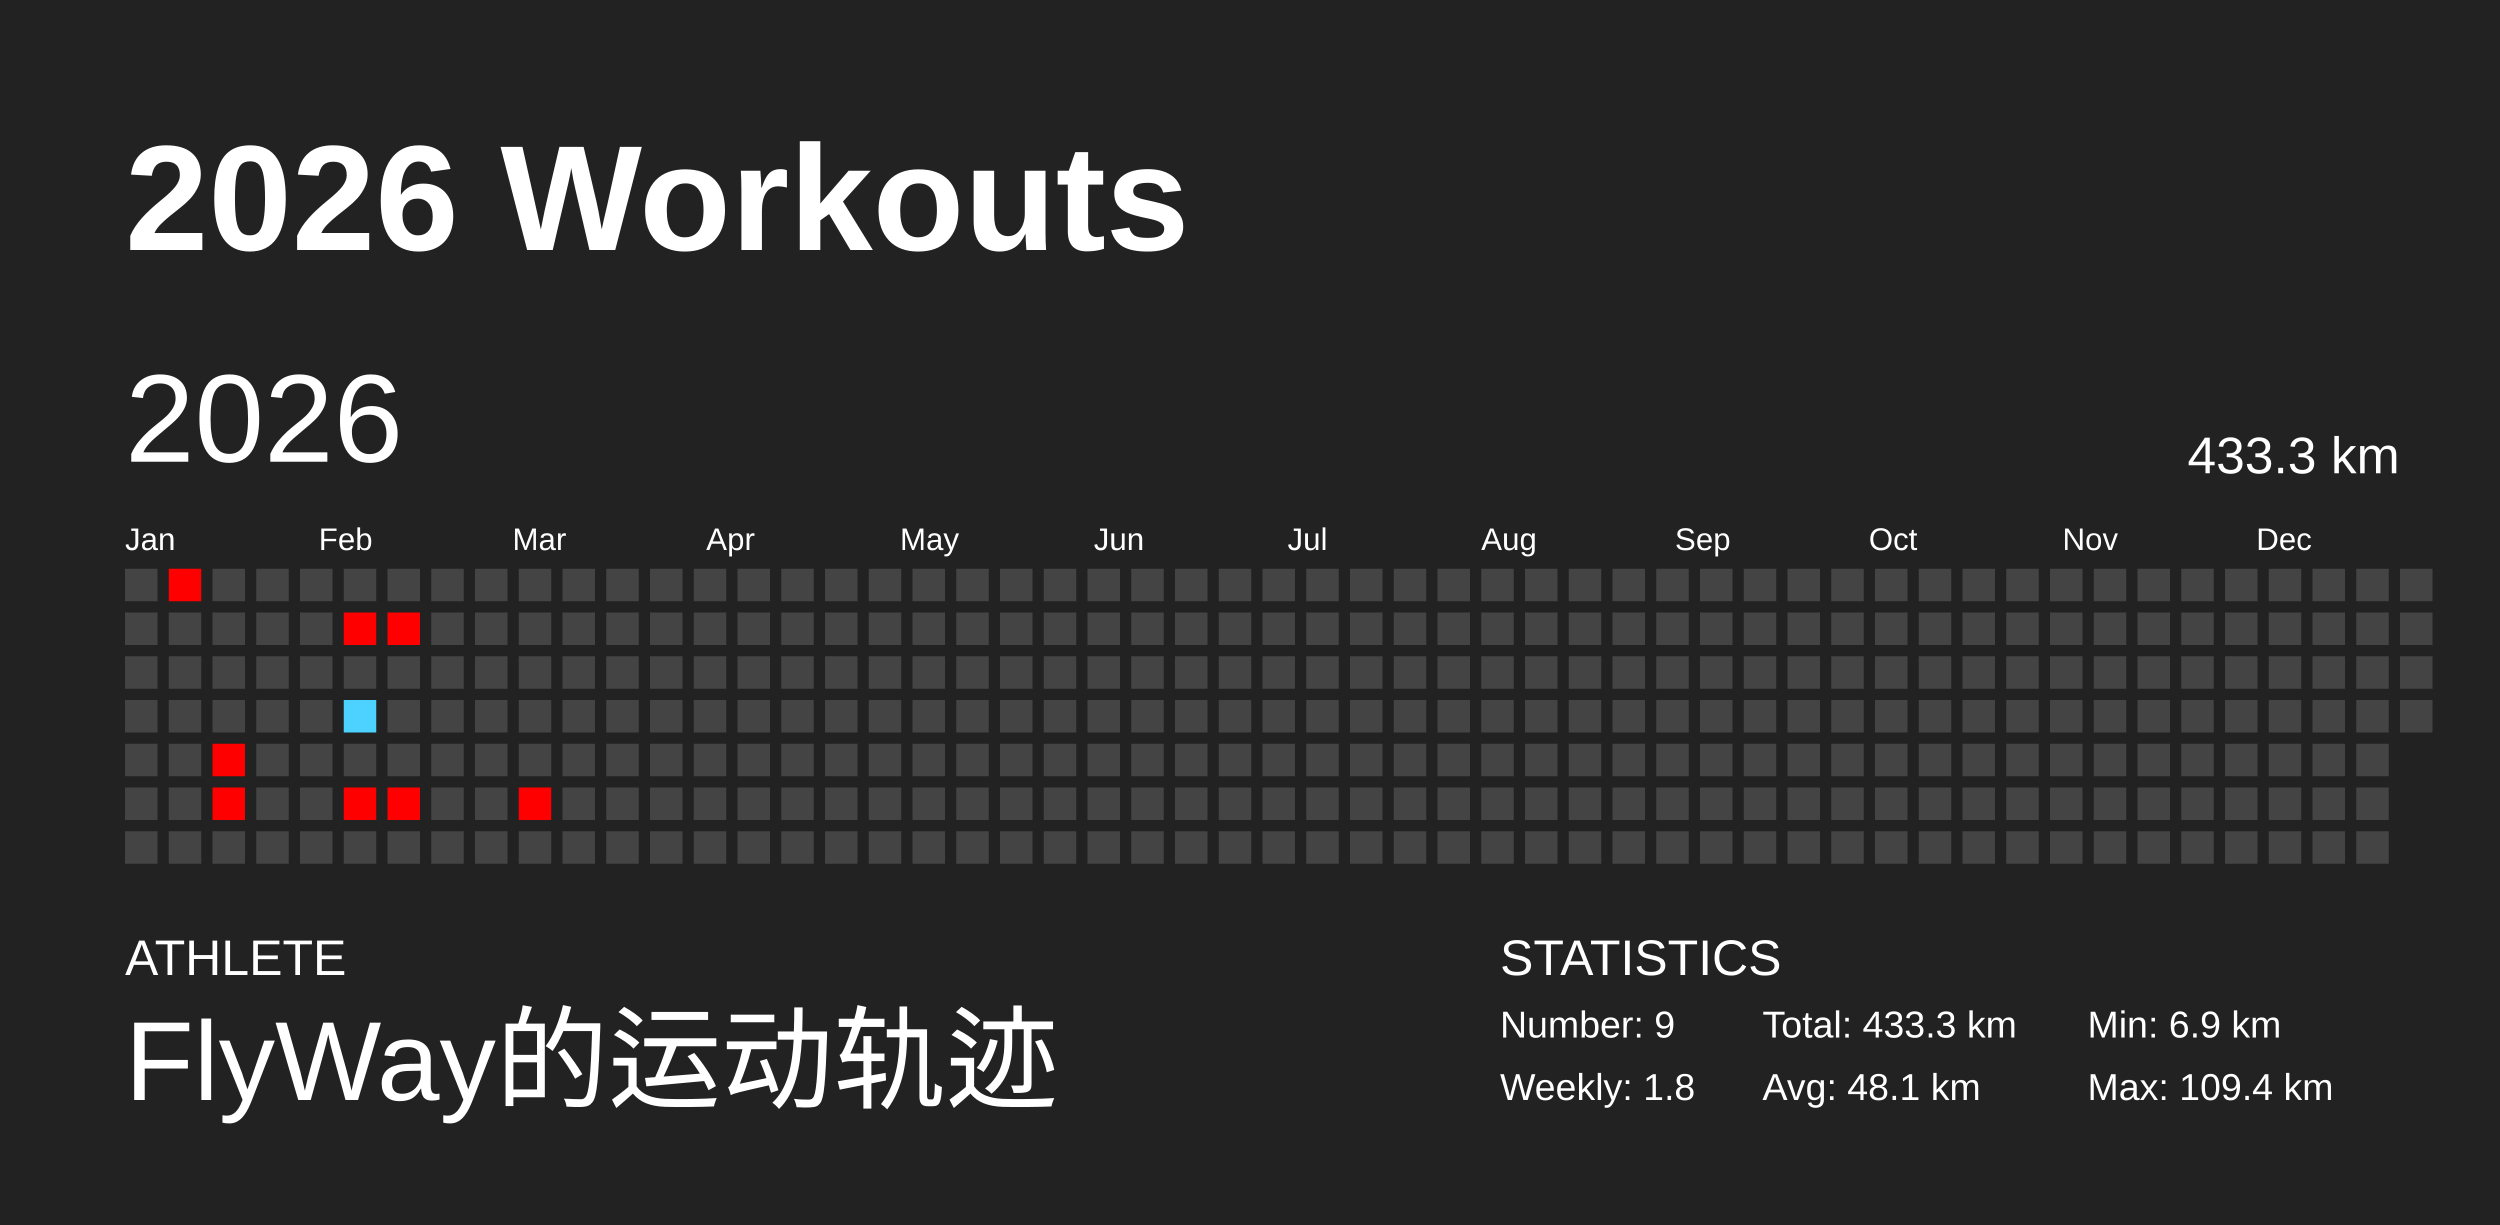
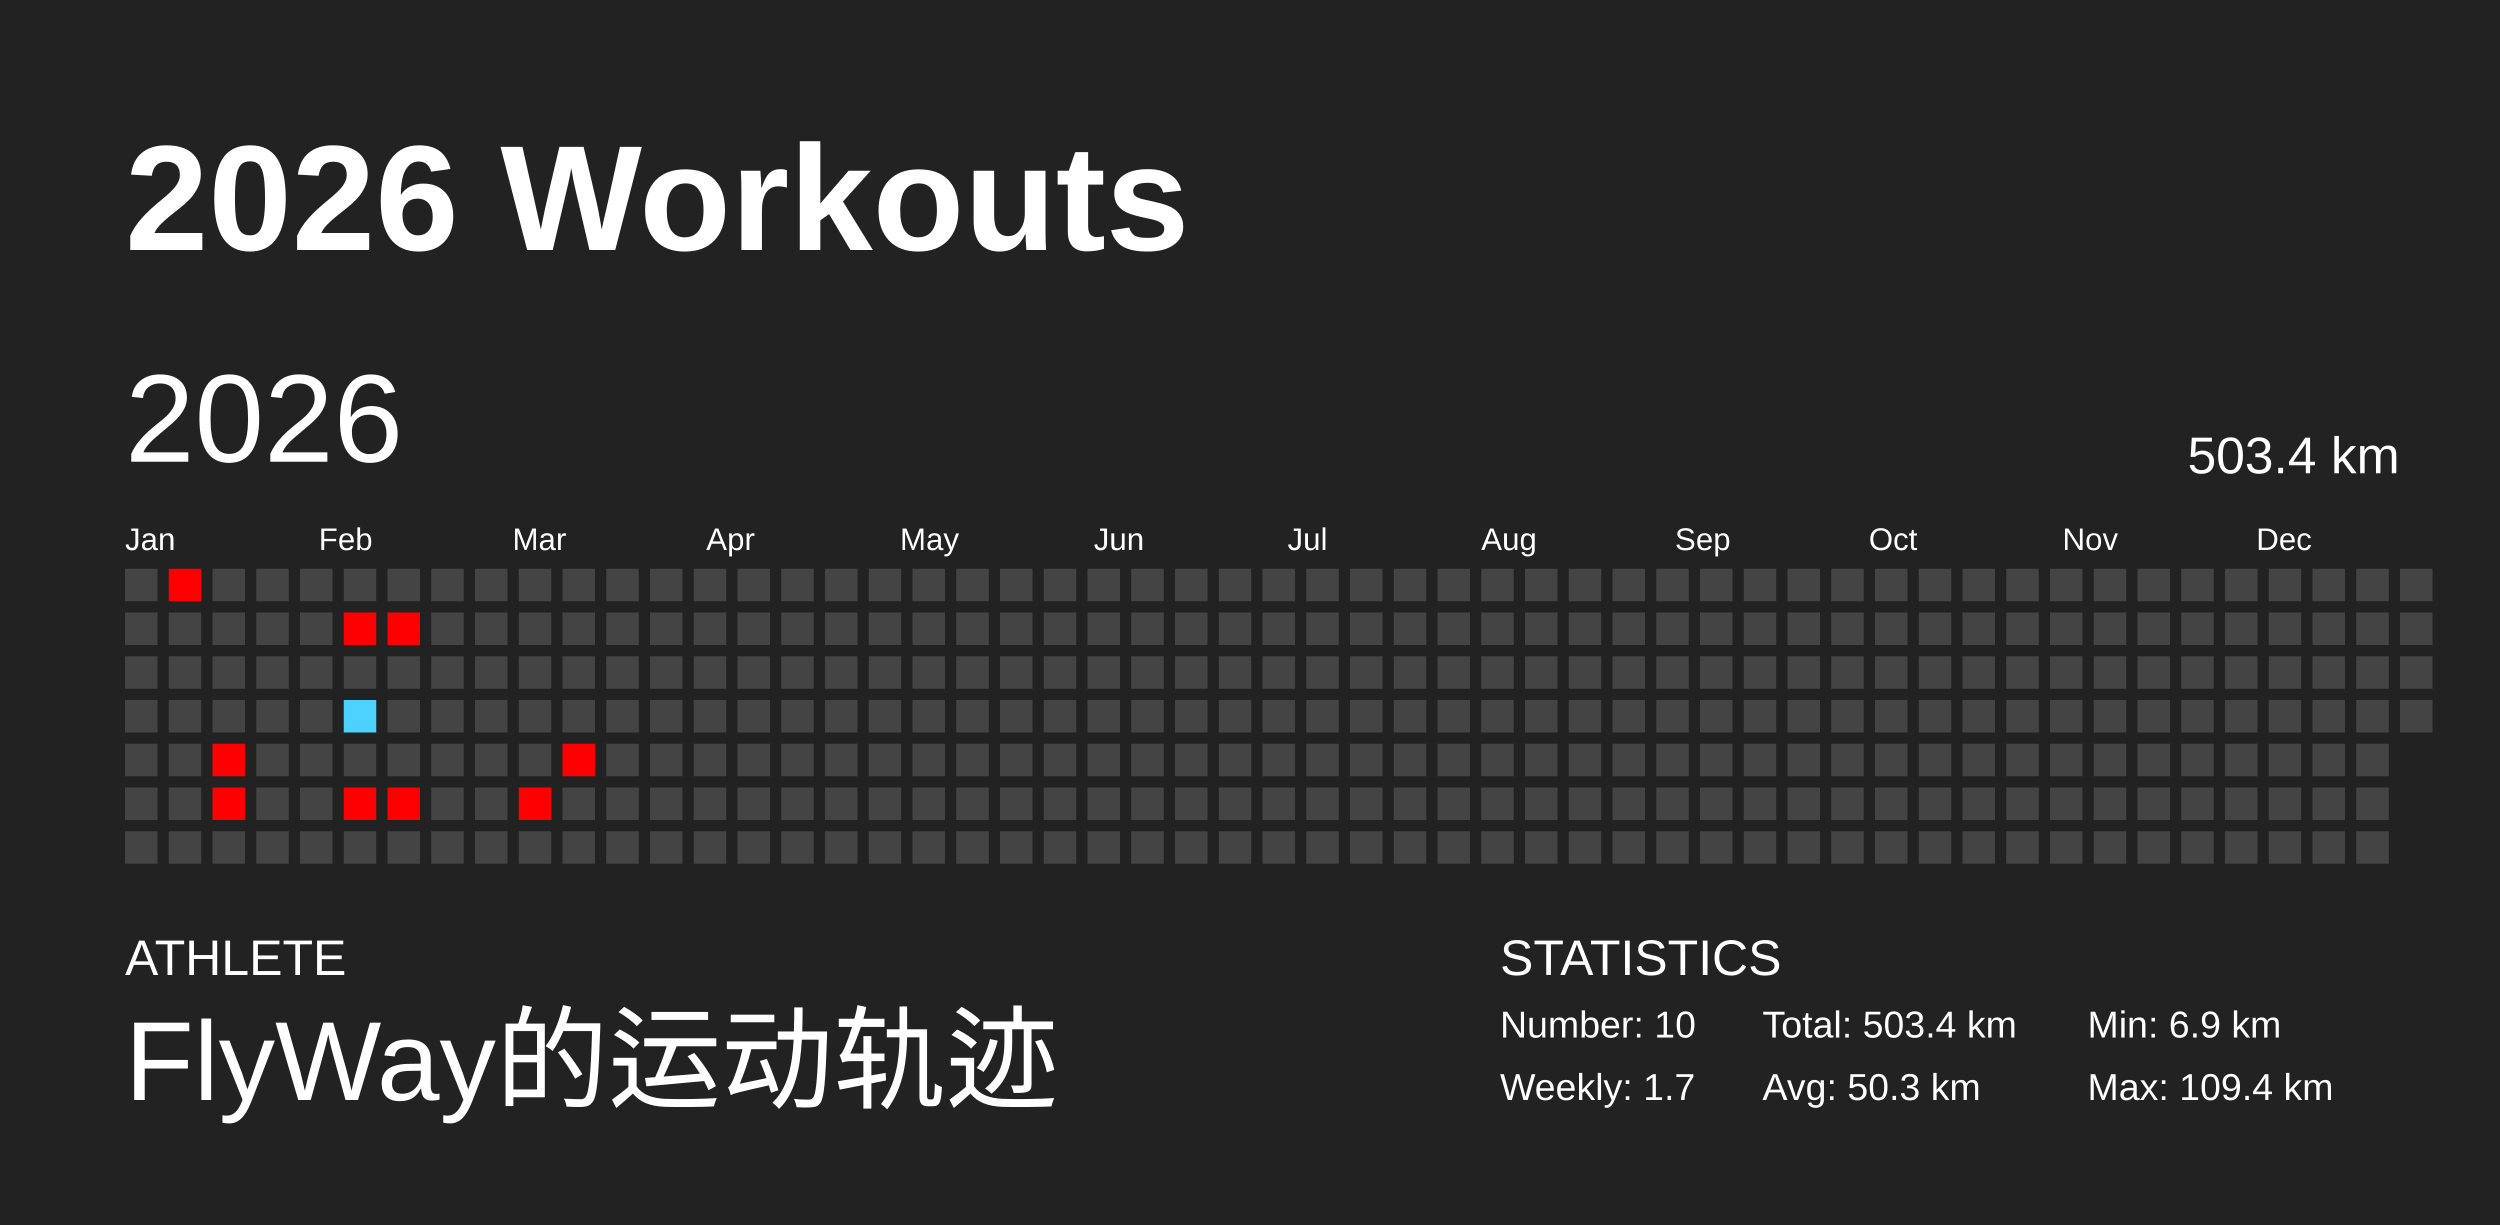
<svg xmlns="http://www.w3.org/2000/svg" baseProfile="full" height="98mm" version="1.1" viewBox="0,0,200,98" width="200mm">
  <defs />
  <rect fill="#222222" height="98" width="200" x="0" y="0" />
  <text fill="#FFFFFF" style="font-size:12px; font-family:Arial; font-weight:bold;" x="10" y="20">2026 Workouts</text>
  <text fill="#FFFFFF" style="font-size:4px; font-family:Arial" x="10" y="78">ATHLETE</text>
  <text fill="#FFFFFF" style="font-size:9px; font-family:Arial" x="10" y="88">FlyWay的运动轨迹</text>
  <text fill="#FFFFFF" style="font-size:4px; font-family:Arial" x="120" y="78">STATISTICS</text>
-   <text fill="#FFFFFF" style="font-size:3px; font-family:Arial" x="120" y="83">Number: 9</text>
-   <text fill="#FFFFFF" style="font-size:3px; font-family:Arial" x="120" y="88">Weekly: 1.8</text>
-   <text fill="#FFFFFF" style="font-size:3px; font-family:Arial" x="141" y="83">Total: 433.3 km</text>
-   <text fill="#FFFFFF" style="font-size:3px; font-family:Arial" x="141" y="88">Avg: 48.1 km</text>
+   <text fill="#FFFFFF" style="font-size:3px; font-family:Arial" x="120" y="83">Number: 10</text>
+   <text fill="#FFFFFF" style="font-size:3px; font-family:Arial" x="120" y="88">Weekly: 1.7</text>
+   <text fill="#FFFFFF" style="font-size:3px; font-family:Arial" x="141" y="83">Total: 503.4 km</text>
+   <text fill="#FFFFFF" style="font-size:3px; font-family:Arial" x="141" y="88">Avg: 50.3 km</text>
  <text fill="#FFFFFF" style="font-size:3px; font-family:Arial" x="167" y="83">Min: 6.9 km</text>
  <text fill="#FFFFFF" style="font-size:3px; font-family:Arial" x="167" y="88">Max: 109.4 km</text>
  <text dominant-baseline="hanging" fill="#FFFFFF" style="font-size:10.0px; font-family:Arial;" x="10" y="30">2026</text>
-   <text dominant-baseline="hanging" fill="#FFFFFF" style="font-size:4.125px; font-family:Arial;" x="175" y="35">433.3 km</text>
+   <text dominant-baseline="hanging" fill="#FFFFFF" style="font-size:4.125px; font-family:Arial;" x="175" y="35">503.4 km</text>
  <text fill="#FFFFFF" style="font-size:2.5px; font-family:Arial" x="10.0" y="44">Jan</text>
  <text fill="#FFFFFF" style="font-size:2.5px; font-family:Arial" x="25.5" y="44">Feb</text>
  <text fill="#FFFFFF" style="font-size:2.5px; font-family:Arial" x="41.0" y="44">Mar</text>
  <text fill="#FFFFFF" style="font-size:2.5px; font-family:Arial" x="56.5" y="44">Apr</text>
  <text fill="#FFFFFF" style="font-size:2.5px; font-family:Arial" x="72.0" y="44">May</text>
  <text fill="#FFFFFF" style="font-size:2.5px; font-family:Arial" x="87.5" y="44">Jun</text>
  <text fill="#FFFFFF" style="font-size:2.5px; font-family:Arial" x="103.0" y="44">Jul</text>
  <text fill="#FFFFFF" style="font-size:2.5px; font-family:Arial" x="118.5" y="44">Aug</text>
  <text fill="#FFFFFF" style="font-size:2.5px; font-family:Arial" x="134.0" y="44">Sep</text>
  <text fill="#FFFFFF" style="font-size:2.5px; font-family:Arial" x="149.5" y="44">Oct</text>
  <text fill="#FFFFFF" style="font-size:2.5px; font-family:Arial" x="165.0" y="44">Nov</text>
  <text fill="#FFFFFF" style="font-size:2.5px; font-family:Arial" x="180.5" y="44">Dec</text>
  <rect fill="#444444" height="2.6" width="2.6" x="10.0" y="45.5" />
  <rect fill="#444444" height="2.6" width="2.6" x="10.0" y="49.0" />
  <rect fill="#444444" height="2.6" width="2.6" x="10.0" y="52.5" />
  <rect fill="#444444" height="2.6" width="2.6" x="10.0" y="56.0" />
  <rect fill="#444444" height="2.6" width="2.6" x="10.0" y="59.5" />
  <rect fill="#444444" height="2.6" width="2.6" x="10.0" y="63.0" />
  <rect fill="#444444" height="2.6" width="2.6" x="10.0" y="66.5" />
  <rect fill="red" height="2.6" width="2.6" x="13.5" y="45.5" />
  <rect fill="#444444" height="2.6" width="2.6" x="13.5" y="49.0" />
  <rect fill="#444444" height="2.6" width="2.6" x="13.5" y="52.5" />
  <rect fill="#444444" height="2.6" width="2.6" x="13.5" y="56.0" />
  <rect fill="#444444" height="2.6" width="2.6" x="13.5" y="59.5" />
  <rect fill="#444444" height="2.6" width="2.6" x="13.5" y="63.0" />
  <rect fill="#444444" height="2.6" width="2.6" x="13.5" y="66.5" />
  <rect fill="#444444" height="2.6" width="2.6" x="17.0" y="45.5" />
  <rect fill="#444444" height="2.6" width="2.6" x="17.0" y="49.0" />
  <rect fill="#444444" height="2.6" width="2.6" x="17.0" y="52.5" />
  <rect fill="#444444" height="2.6" width="2.6" x="17.0" y="56.0" />
  <rect fill="red" height="2.6" width="2.6" x="17.0" y="59.5" />
  <rect fill="red" height="2.6" width="2.6" x="17.0" y="63.0" />
  <rect fill="#444444" height="2.6" width="2.6" x="17.0" y="66.5" />
  <rect fill="#444444" height="2.6" width="2.6" x="20.5" y="45.5" />
  <rect fill="#444444" height="2.6" width="2.6" x="20.5" y="49.0" />
  <rect fill="#444444" height="2.6" width="2.6" x="20.5" y="52.5" />
  <rect fill="#444444" height="2.6" width="2.6" x="20.5" y="56.0" />
  <rect fill="#444444" height="2.6" width="2.6" x="20.5" y="59.5" />
  <rect fill="#444444" height="2.6" width="2.6" x="20.5" y="63.0" />
  <rect fill="#444444" height="2.6" width="2.6" x="20.5" y="66.5" />
  <rect fill="#444444" height="2.6" width="2.6" x="24.0" y="45.5" />
  <rect fill="#444444" height="2.6" width="2.6" x="24.0" y="49.0" />
  <rect fill="#444444" height="2.6" width="2.6" x="24.0" y="52.5" />
  <rect fill="#444444" height="2.6" width="2.6" x="24.0" y="56.0" />
  <rect fill="#444444" height="2.6" width="2.6" x="24.0" y="59.5" />
  <rect fill="#444444" height="2.6" width="2.6" x="24.0" y="63.0" />
  <rect fill="#444444" height="2.6" width="2.6" x="24.0" y="66.5" />
  <rect fill="#444444" height="2.6" width="2.6" x="27.5" y="45.5" />
  <rect fill="red" height="2.6" width="2.6" x="27.5" y="49.0" />
  <rect fill="#444444" height="2.6" width="2.6" x="27.5" y="52.5" />
  <rect fill="#4dd2ff" height="2.6" width="2.6" x="27.5" y="56.0" />
  <rect fill="#444444" height="2.6" width="2.6" x="27.5" y="59.5" />
  <rect fill="red" height="2.6" width="2.6" x="27.5" y="63.0" />
  <rect fill="#444444" height="2.6" width="2.6" x="27.5" y="66.5" />
  <rect fill="#444444" height="2.6" width="2.6" x="31.0" y="45.5" />
  <rect fill="red" height="2.6" width="2.6" x="31.0" y="49.0" />
  <rect fill="#444444" height="2.6" width="2.6" x="31.0" y="52.5" />
  <rect fill="#444444" height="2.6" width="2.6" x="31.0" y="56.0" />
  <rect fill="#444444" height="2.6" width="2.6" x="31.0" y="59.5" />
  <rect fill="red" height="2.6" width="2.6" x="31.0" y="63.0" />
  <rect fill="#444444" height="2.6" width="2.6" x="31.0" y="66.5" />
  <rect fill="#444444" height="2.6" width="2.6" x="34.5" y="45.5" />
  <rect fill="#444444" height="2.6" width="2.6" x="34.5" y="49.0" />
  <rect fill="#444444" height="2.6" width="2.6" x="34.5" y="52.5" />
  <rect fill="#444444" height="2.6" width="2.6" x="34.5" y="56.0" />
  <rect fill="#444444" height="2.6" width="2.6" x="34.5" y="59.5" />
  <rect fill="#444444" height="2.6" width="2.6" x="34.5" y="63.0" />
  <rect fill="#444444" height="2.6" width="2.6" x="34.5" y="66.5" />
  <rect fill="#444444" height="2.6" width="2.6" x="38.0" y="45.5" />
  <rect fill="#444444" height="2.6" width="2.6" x="38.0" y="49.0" />
  <rect fill="#444444" height="2.6" width="2.6" x="38.0" y="52.5" />
  <rect fill="#444444" height="2.6" width="2.6" x="38.0" y="56.0" />
  <rect fill="#444444" height="2.6" width="2.6" x="38.0" y="59.5" />
  <rect fill="#444444" height="2.6" width="2.6" x="38.0" y="63.0" />
  <rect fill="#444444" height="2.6" width="2.6" x="38.0" y="66.5" />
  <rect fill="#444444" height="2.6" width="2.6" x="41.5" y="45.5" />
  <rect fill="#444444" height="2.6" width="2.6" x="41.5" y="49.0" />
  <rect fill="#444444" height="2.6" width="2.6" x="41.5" y="52.5" />
  <rect fill="#444444" height="2.6" width="2.6" x="41.5" y="56.0" />
  <rect fill="#444444" height="2.6" width="2.6" x="41.5" y="59.5" />
  <rect fill="red" height="2.6" width="2.6" x="41.5" y="63.0" />
  <rect fill="#444444" height="2.6" width="2.6" x="41.5" y="66.5" />
  <rect fill="#444444" height="2.6" width="2.6" x="45.0" y="45.5" />
  <rect fill="#444444" height="2.6" width="2.6" x="45.0" y="49.0" />
  <rect fill="#444444" height="2.6" width="2.6" x="45.0" y="52.5" />
  <rect fill="#444444" height="2.6" width="2.6" x="45.0" y="56.0" />
-   <rect fill="#444444" height="2.6" width="2.6" x="45.0" y="59.5" />
+   <rect fill="red" height="2.6" width="2.6" x="45.0" y="59.5" />
  <rect fill="#444444" height="2.6" width="2.6" x="45.0" y="63.0" />
  <rect fill="#444444" height="2.6" width="2.6" x="45.0" y="66.5" />
  <rect fill="#444444" height="2.6" width="2.6" x="48.5" y="45.5" />
  <rect fill="#444444" height="2.6" width="2.6" x="48.5" y="49.0" />
  <rect fill="#444444" height="2.6" width="2.6" x="48.5" y="52.5" />
  <rect fill="#444444" height="2.6" width="2.6" x="48.5" y="56.0" />
  <rect fill="#444444" height="2.6" width="2.6" x="48.5" y="59.5" />
  <rect fill="#444444" height="2.6" width="2.6" x="48.5" y="63.0" />
  <rect fill="#444444" height="2.6" width="2.6" x="48.5" y="66.5" />
  <rect fill="#444444" height="2.6" width="2.6" x="52.0" y="45.5" />
  <rect fill="#444444" height="2.6" width="2.6" x="52.0" y="49.0" />
  <rect fill="#444444" height="2.6" width="2.6" x="52.0" y="52.5" />
  <rect fill="#444444" height="2.6" width="2.6" x="52.0" y="56.0" />
  <rect fill="#444444" height="2.6" width="2.6" x="52.0" y="59.5" />
  <rect fill="#444444" height="2.6" width="2.6" x="52.0" y="63.0" />
  <rect fill="#444444" height="2.6" width="2.6" x="52.0" y="66.5" />
  <rect fill="#444444" height="2.6" width="2.6" x="55.5" y="45.5" />
  <rect fill="#444444" height="2.6" width="2.6" x="55.5" y="49.0" />
  <rect fill="#444444" height="2.6" width="2.6" x="55.5" y="52.5" />
  <rect fill="#444444" height="2.6" width="2.6" x="55.5" y="56.0" />
  <rect fill="#444444" height="2.6" width="2.6" x="55.5" y="59.5" />
  <rect fill="#444444" height="2.6" width="2.6" x="55.5" y="63.0" />
  <rect fill="#444444" height="2.6" width="2.6" x="55.5" y="66.5" />
  <rect fill="#444444" height="2.6" width="2.6" x="59.0" y="45.5" />
  <rect fill="#444444" height="2.6" width="2.6" x="59.0" y="49.0" />
  <rect fill="#444444" height="2.6" width="2.6" x="59.0" y="52.5" />
  <rect fill="#444444" height="2.6" width="2.6" x="59.0" y="56.0" />
  <rect fill="#444444" height="2.6" width="2.6" x="59.0" y="59.5" />
  <rect fill="#444444" height="2.6" width="2.6" x="59.0" y="63.0" />
  <rect fill="#444444" height="2.6" width="2.6" x="59.0" y="66.5" />
  <rect fill="#444444" height="2.6" width="2.6" x="62.5" y="45.5" />
  <rect fill="#444444" height="2.6" width="2.6" x="62.5" y="49.0" />
  <rect fill="#444444" height="2.6" width="2.6" x="62.5" y="52.5" />
  <rect fill="#444444" height="2.6" width="2.6" x="62.5" y="56.0" />
  <rect fill="#444444" height="2.6" width="2.6" x="62.5" y="59.5" />
  <rect fill="#444444" height="2.6" width="2.6" x="62.5" y="63.0" />
  <rect fill="#444444" height="2.6" width="2.6" x="62.5" y="66.5" />
  <rect fill="#444444" height="2.6" width="2.6" x="66.0" y="45.5" />
  <rect fill="#444444" height="2.6" width="2.6" x="66.0" y="49.0" />
  <rect fill="#444444" height="2.6" width="2.6" x="66.0" y="52.5" />
  <rect fill="#444444" height="2.6" width="2.6" x="66.0" y="56.0" />
  <rect fill="#444444" height="2.6" width="2.6" x="66.0" y="59.5" />
  <rect fill="#444444" height="2.6" width="2.6" x="66.0" y="63.0" />
  <rect fill="#444444" height="2.6" width="2.6" x="66.0" y="66.5" />
  <rect fill="#444444" height="2.6" width="2.6" x="69.5" y="45.5" />
  <rect fill="#444444" height="2.6" width="2.6" x="69.5" y="49.0" />
  <rect fill="#444444" height="2.6" width="2.6" x="69.5" y="52.5" />
  <rect fill="#444444" height="2.6" width="2.6" x="69.5" y="56.0" />
  <rect fill="#444444" height="2.6" width="2.6" x="69.5" y="59.5" />
  <rect fill="#444444" height="2.6" width="2.6" x="69.5" y="63.0" />
  <rect fill="#444444" height="2.6" width="2.6" x="69.5" y="66.5" />
  <rect fill="#444444" height="2.6" width="2.6" x="73.0" y="45.5" />
  <rect fill="#444444" height="2.6" width="2.6" x="73.0" y="49.0" />
  <rect fill="#444444" height="2.6" width="2.6" x="73.0" y="52.5" />
  <rect fill="#444444" height="2.6" width="2.6" x="73.0" y="56.0" />
  <rect fill="#444444" height="2.6" width="2.6" x="73.0" y="59.5" />
  <rect fill="#444444" height="2.6" width="2.6" x="73.0" y="63.0" />
  <rect fill="#444444" height="2.6" width="2.6" x="73.0" y="66.5" />
  <rect fill="#444444" height="2.6" width="2.6" x="76.5" y="45.5" />
  <rect fill="#444444" height="2.6" width="2.6" x="76.5" y="49.0" />
  <rect fill="#444444" height="2.6" width="2.6" x="76.5" y="52.5" />
  <rect fill="#444444" height="2.6" width="2.6" x="76.5" y="56.0" />
  <rect fill="#444444" height="2.6" width="2.6" x="76.5" y="59.5" />
  <rect fill="#444444" height="2.6" width="2.6" x="76.5" y="63.0" />
  <rect fill="#444444" height="2.6" width="2.6" x="76.5" y="66.5" />
  <rect fill="#444444" height="2.6" width="2.6" x="80.0" y="45.5" />
  <rect fill="#444444" height="2.6" width="2.6" x="80.0" y="49.0" />
  <rect fill="#444444" height="2.6" width="2.6" x="80.0" y="52.5" />
  <rect fill="#444444" height="2.6" width="2.6" x="80.0" y="56.0" />
  <rect fill="#444444" height="2.6" width="2.6" x="80.0" y="59.5" />
  <rect fill="#444444" height="2.6" width="2.6" x="80.0" y="63.0" />
  <rect fill="#444444" height="2.6" width="2.6" x="80.0" y="66.5" />
  <rect fill="#444444" height="2.6" width="2.6" x="83.5" y="45.5" />
  <rect fill="#444444" height="2.6" width="2.6" x="83.5" y="49.0" />
  <rect fill="#444444" height="2.6" width="2.6" x="83.5" y="52.5" />
  <rect fill="#444444" height="2.6" width="2.6" x="83.5" y="56.0" />
  <rect fill="#444444" height="2.6" width="2.6" x="83.5" y="59.5" />
  <rect fill="#444444" height="2.6" width="2.6" x="83.5" y="63.0" />
  <rect fill="#444444" height="2.6" width="2.6" x="83.5" y="66.5" />
  <rect fill="#444444" height="2.6" width="2.6" x="87.0" y="45.5" />
  <rect fill="#444444" height="2.6" width="2.6" x="87.0" y="49.0" />
  <rect fill="#444444" height="2.6" width="2.6" x="87.0" y="52.5" />
  <rect fill="#444444" height="2.6" width="2.6" x="87.0" y="56.0" />
  <rect fill="#444444" height="2.6" width="2.6" x="87.0" y="59.5" />
  <rect fill="#444444" height="2.6" width="2.6" x="87.0" y="63.0" />
  <rect fill="#444444" height="2.6" width="2.6" x="87.0" y="66.5" />
  <rect fill="#444444" height="2.6" width="2.6" x="90.5" y="45.5" />
  <rect fill="#444444" height="2.6" width="2.6" x="90.5" y="49.0" />
  <rect fill="#444444" height="2.6" width="2.6" x="90.5" y="52.5" />
  <rect fill="#444444" height="2.6" width="2.6" x="90.5" y="56.0" />
  <rect fill="#444444" height="2.6" width="2.6" x="90.5" y="59.5" />
  <rect fill="#444444" height="2.6" width="2.6" x="90.5" y="63.0" />
  <rect fill="#444444" height="2.6" width="2.6" x="90.5" y="66.5" />
  <rect fill="#444444" height="2.6" width="2.6" x="94.0" y="45.5" />
  <rect fill="#444444" height="2.6" width="2.6" x="94.0" y="49.0" />
  <rect fill="#444444" height="2.6" width="2.6" x="94.0" y="52.5" />
  <rect fill="#444444" height="2.6" width="2.6" x="94.0" y="56.0" />
  <rect fill="#444444" height="2.6" width="2.6" x="94.0" y="59.5" />
  <rect fill="#444444" height="2.6" width="2.6" x="94.0" y="63.0" />
  <rect fill="#444444" height="2.6" width="2.6" x="94.0" y="66.5" />
  <rect fill="#444444" height="2.6" width="2.6" x="97.5" y="45.5" />
  <rect fill="#444444" height="2.6" width="2.6" x="97.5" y="49.0" />
  <rect fill="#444444" height="2.6" width="2.6" x="97.5" y="52.5" />
  <rect fill="#444444" height="2.6" width="2.6" x="97.5" y="56.0" />
  <rect fill="#444444" height="2.6" width="2.6" x="97.5" y="59.5" />
  <rect fill="#444444" height="2.6" width="2.6" x="97.5" y="63.0" />
  <rect fill="#444444" height="2.6" width="2.6" x="97.5" y="66.5" />
  <rect fill="#444444" height="2.6" width="2.6" x="101.0" y="45.5" />
  <rect fill="#444444" height="2.6" width="2.6" x="101.0" y="49.0" />
  <rect fill="#444444" height="2.6" width="2.6" x="101.0" y="52.5" />
  <rect fill="#444444" height="2.6" width="2.6" x="101.0" y="56.0" />
  <rect fill="#444444" height="2.6" width="2.6" x="101.0" y="59.5" />
  <rect fill="#444444" height="2.6" width="2.6" x="101.0" y="63.0" />
  <rect fill="#444444" height="2.6" width="2.6" x="101.0" y="66.5" />
  <rect fill="#444444" height="2.6" width="2.6" x="104.5" y="45.5" />
  <rect fill="#444444" height="2.6" width="2.6" x="104.5" y="49.0" />
  <rect fill="#444444" height="2.6" width="2.6" x="104.5" y="52.5" />
  <rect fill="#444444" height="2.6" width="2.6" x="104.5" y="56.0" />
  <rect fill="#444444" height="2.6" width="2.6" x="104.5" y="59.5" />
  <rect fill="#444444" height="2.6" width="2.6" x="104.5" y="63.0" />
  <rect fill="#444444" height="2.6" width="2.6" x="104.5" y="66.5" />
  <rect fill="#444444" height="2.6" width="2.6" x="108.0" y="45.5" />
  <rect fill="#444444" height="2.6" width="2.6" x="108.0" y="49.0" />
  <rect fill="#444444" height="2.6" width="2.6" x="108.0" y="52.5" />
  <rect fill="#444444" height="2.6" width="2.6" x="108.0" y="56.0" />
  <rect fill="#444444" height="2.6" width="2.6" x="108.0" y="59.5" />
  <rect fill="#444444" height="2.6" width="2.6" x="108.0" y="63.0" />
  <rect fill="#444444" height="2.6" width="2.6" x="108.0" y="66.5" />
  <rect fill="#444444" height="2.6" width="2.6" x="111.5" y="45.5" />
  <rect fill="#444444" height="2.6" width="2.6" x="111.5" y="49.0" />
  <rect fill="#444444" height="2.6" width="2.6" x="111.5" y="52.5" />
  <rect fill="#444444" height="2.6" width="2.6" x="111.5" y="56.0" />
  <rect fill="#444444" height="2.6" width="2.6" x="111.5" y="59.5" />
  <rect fill="#444444" height="2.6" width="2.6" x="111.5" y="63.0" />
  <rect fill="#444444" height="2.6" width="2.6" x="111.5" y="66.5" />
  <rect fill="#444444" height="2.6" width="2.6" x="115.0" y="45.5" />
  <rect fill="#444444" height="2.6" width="2.6" x="115.0" y="49.0" />
  <rect fill="#444444" height="2.6" width="2.6" x="115.0" y="52.5" />
  <rect fill="#444444" height="2.6" width="2.6" x="115.0" y="56.0" />
  <rect fill="#444444" height="2.6" width="2.6" x="115.0" y="59.5" />
  <rect fill="#444444" height="2.6" width="2.6" x="115.0" y="63.0" />
  <rect fill="#444444" height="2.6" width="2.6" x="115.0" y="66.5" />
  <rect fill="#444444" height="2.6" width="2.6" x="118.5" y="45.5" />
  <rect fill="#444444" height="2.6" width="2.6" x="118.5" y="49.0" />
  <rect fill="#444444" height="2.6" width="2.6" x="118.5" y="52.5" />
  <rect fill="#444444" height="2.6" width="2.6" x="118.5" y="56.0" />
  <rect fill="#444444" height="2.6" width="2.6" x="118.5" y="59.5" />
  <rect fill="#444444" height="2.6" width="2.6" x="118.5" y="63.0" />
  <rect fill="#444444" height="2.6" width="2.6" x="118.5" y="66.5" />
  <rect fill="#444444" height="2.6" width="2.6" x="122.0" y="45.5" />
  <rect fill="#444444" height="2.6" width="2.6" x="122.0" y="49.0" />
  <rect fill="#444444" height="2.6" width="2.6" x="122.0" y="52.5" />
  <rect fill="#444444" height="2.6" width="2.6" x="122.0" y="56.0" />
  <rect fill="#444444" height="2.6" width="2.6" x="122.0" y="59.5" />
  <rect fill="#444444" height="2.6" width="2.6" x="122.0" y="63.0" />
  <rect fill="#444444" height="2.6" width="2.6" x="122.0" y="66.5" />
  <rect fill="#444444" height="2.6" width="2.6" x="125.5" y="45.5" />
  <rect fill="#444444" height="2.6" width="2.6" x="125.5" y="49.0" />
  <rect fill="#444444" height="2.6" width="2.6" x="125.5" y="52.5" />
  <rect fill="#444444" height="2.6" width="2.6" x="125.5" y="56.0" />
  <rect fill="#444444" height="2.6" width="2.6" x="125.5" y="59.5" />
  <rect fill="#444444" height="2.6" width="2.6" x="125.5" y="63.0" />
  <rect fill="#444444" height="2.6" width="2.6" x="125.5" y="66.5" />
  <rect fill="#444444" height="2.6" width="2.6" x="129.0" y="45.5" />
  <rect fill="#444444" height="2.6" width="2.6" x="129.0" y="49.0" />
  <rect fill="#444444" height="2.6" width="2.6" x="129.0" y="52.5" />
  <rect fill="#444444" height="2.6" width="2.6" x="129.0" y="56.0" />
  <rect fill="#444444" height="2.6" width="2.6" x="129.0" y="59.5" />
  <rect fill="#444444" height="2.6" width="2.6" x="129.0" y="63.0" />
  <rect fill="#444444" height="2.6" width="2.6" x="129.0" y="66.5" />
  <rect fill="#444444" height="2.6" width="2.6" x="132.5" y="45.5" />
  <rect fill="#444444" height="2.6" width="2.6" x="132.5" y="49.0" />
  <rect fill="#444444" height="2.6" width="2.6" x="132.5" y="52.5" />
  <rect fill="#444444" height="2.6" width="2.6" x="132.5" y="56.0" />
  <rect fill="#444444" height="2.6" width="2.6" x="132.5" y="59.5" />
  <rect fill="#444444" height="2.6" width="2.6" x="132.5" y="63.0" />
  <rect fill="#444444" height="2.6" width="2.6" x="132.5" y="66.5" />
  <rect fill="#444444" height="2.6" width="2.6" x="136.0" y="45.5" />
  <rect fill="#444444" height="2.6" width="2.6" x="136.0" y="49.0" />
  <rect fill="#444444" height="2.6" width="2.6" x="136.0" y="52.5" />
  <rect fill="#444444" height="2.6" width="2.6" x="136.0" y="56.0" />
  <rect fill="#444444" height="2.6" width="2.6" x="136.0" y="59.5" />
  <rect fill="#444444" height="2.6" width="2.6" x="136.0" y="63.0" />
  <rect fill="#444444" height="2.6" width="2.6" x="136.0" y="66.5" />
  <rect fill="#444444" height="2.6" width="2.6" x="139.5" y="45.5" />
  <rect fill="#444444" height="2.6" width="2.6" x="139.5" y="49.0" />
  <rect fill="#444444" height="2.6" width="2.6" x="139.5" y="52.5" />
  <rect fill="#444444" height="2.6" width="2.6" x="139.5" y="56.0" />
  <rect fill="#444444" height="2.6" width="2.6" x="139.5" y="59.5" />
  <rect fill="#444444" height="2.6" width="2.6" x="139.5" y="63.0" />
  <rect fill="#444444" height="2.6" width="2.6" x="139.5" y="66.5" />
  <rect fill="#444444" height="2.6" width="2.6" x="143.0" y="45.5" />
  <rect fill="#444444" height="2.6" width="2.6" x="143.0" y="49.0" />
  <rect fill="#444444" height="2.6" width="2.6" x="143.0" y="52.5" />
  <rect fill="#444444" height="2.6" width="2.6" x="143.0" y="56.0" />
  <rect fill="#444444" height="2.6" width="2.6" x="143.0" y="59.5" />
  <rect fill="#444444" height="2.6" width="2.6" x="143.0" y="63.0" />
  <rect fill="#444444" height="2.6" width="2.6" x="143.0" y="66.5" />
  <rect fill="#444444" height="2.6" width="2.6" x="146.5" y="45.5" />
  <rect fill="#444444" height="2.6" width="2.6" x="146.5" y="49.0" />
  <rect fill="#444444" height="2.6" width="2.6" x="146.5" y="52.5" />
  <rect fill="#444444" height="2.6" width="2.6" x="146.5" y="56.0" />
  <rect fill="#444444" height="2.6" width="2.6" x="146.5" y="59.5" />
  <rect fill="#444444" height="2.6" width="2.6" x="146.5" y="63.0" />
  <rect fill="#444444" height="2.6" width="2.6" x="146.5" y="66.5" />
  <rect fill="#444444" height="2.6" width="2.6" x="150.0" y="45.5" />
  <rect fill="#444444" height="2.6" width="2.6" x="150.0" y="49.0" />
  <rect fill="#444444" height="2.6" width="2.6" x="150.0" y="52.5" />
  <rect fill="#444444" height="2.6" width="2.6" x="150.0" y="56.0" />
  <rect fill="#444444" height="2.6" width="2.6" x="150.0" y="59.5" />
  <rect fill="#444444" height="2.6" width="2.6" x="150.0" y="63.0" />
  <rect fill="#444444" height="2.6" width="2.6" x="150.0" y="66.5" />
  <rect fill="#444444" height="2.6" width="2.6" x="153.5" y="45.5" />
  <rect fill="#444444" height="2.6" width="2.6" x="153.5" y="49.0" />
  <rect fill="#444444" height="2.6" width="2.6" x="153.5" y="52.5" />
  <rect fill="#444444" height="2.6" width="2.6" x="153.5" y="56.0" />
  <rect fill="#444444" height="2.6" width="2.6" x="153.5" y="59.5" />
  <rect fill="#444444" height="2.6" width="2.6" x="153.5" y="63.0" />
  <rect fill="#444444" height="2.6" width="2.6" x="153.5" y="66.5" />
  <rect fill="#444444" height="2.6" width="2.6" x="157.0" y="45.5" />
  <rect fill="#444444" height="2.6" width="2.6" x="157.0" y="49.0" />
  <rect fill="#444444" height="2.6" width="2.6" x="157.0" y="52.5" />
  <rect fill="#444444" height="2.6" width="2.6" x="157.0" y="56.0" />
  <rect fill="#444444" height="2.6" width="2.6" x="157.0" y="59.5" />
  <rect fill="#444444" height="2.6" width="2.6" x="157.0" y="63.0" />
  <rect fill="#444444" height="2.6" width="2.6" x="157.0" y="66.5" />
  <rect fill="#444444" height="2.6" width="2.6" x="160.5" y="45.5" />
  <rect fill="#444444" height="2.6" width="2.6" x="160.5" y="49.0" />
  <rect fill="#444444" height="2.6" width="2.6" x="160.5" y="52.5" />
  <rect fill="#444444" height="2.6" width="2.6" x="160.5" y="56.0" />
  <rect fill="#444444" height="2.6" width="2.6" x="160.5" y="59.5" />
  <rect fill="#444444" height="2.6" width="2.6" x="160.5" y="63.0" />
  <rect fill="#444444" height="2.6" width="2.6" x="160.5" y="66.5" />
  <rect fill="#444444" height="2.6" width="2.6" x="164.0" y="45.5" />
  <rect fill="#444444" height="2.6" width="2.6" x="164.0" y="49.0" />
  <rect fill="#444444" height="2.6" width="2.6" x="164.0" y="52.5" />
  <rect fill="#444444" height="2.6" width="2.6" x="164.0" y="56.0" />
  <rect fill="#444444" height="2.6" width="2.6" x="164.0" y="59.5" />
  <rect fill="#444444" height="2.6" width="2.6" x="164.0" y="63.0" />
  <rect fill="#444444" height="2.6" width="2.6" x="164.0" y="66.5" />
  <rect fill="#444444" height="2.6" width="2.6" x="167.5" y="45.5" />
  <rect fill="#444444" height="2.6" width="2.6" x="167.5" y="49.0" />
  <rect fill="#444444" height="2.6" width="2.6" x="167.5" y="52.5" />
  <rect fill="#444444" height="2.6" width="2.6" x="167.5" y="56.0" />
  <rect fill="#444444" height="2.6" width="2.6" x="167.5" y="59.5" />
  <rect fill="#444444" height="2.6" width="2.6" x="167.5" y="63.0" />
  <rect fill="#444444" height="2.6" width="2.6" x="167.5" y="66.5" />
  <rect fill="#444444" height="2.6" width="2.6" x="171.0" y="45.5" />
  <rect fill="#444444" height="2.6" width="2.6" x="171.0" y="49.0" />
  <rect fill="#444444" height="2.6" width="2.6" x="171.0" y="52.5" />
  <rect fill="#444444" height="2.6" width="2.6" x="171.0" y="56.0" />
  <rect fill="#444444" height="2.6" width="2.6" x="171.0" y="59.5" />
  <rect fill="#444444" height="2.6" width="2.6" x="171.0" y="63.0" />
  <rect fill="#444444" height="2.6" width="2.6" x="171.0" y="66.5" />
  <rect fill="#444444" height="2.6" width="2.6" x="174.5" y="45.5" />
  <rect fill="#444444" height="2.6" width="2.6" x="174.5" y="49.0" />
  <rect fill="#444444" height="2.6" width="2.6" x="174.5" y="52.5" />
  <rect fill="#444444" height="2.6" width="2.6" x="174.5" y="56.0" />
  <rect fill="#444444" height="2.6" width="2.6" x="174.5" y="59.5" />
  <rect fill="#444444" height="2.6" width="2.6" x="174.5" y="63.0" />
  <rect fill="#444444" height="2.6" width="2.6" x="174.5" y="66.5" />
  <rect fill="#444444" height="2.6" width="2.6" x="178.0" y="45.5" />
  <rect fill="#444444" height="2.6" width="2.6" x="178.0" y="49.0" />
  <rect fill="#444444" height="2.6" width="2.6" x="178.0" y="52.5" />
  <rect fill="#444444" height="2.6" width="2.6" x="178.0" y="56.0" />
  <rect fill="#444444" height="2.6" width="2.6" x="178.0" y="59.5" />
  <rect fill="#444444" height="2.6" width="2.6" x="178.0" y="63.0" />
  <rect fill="#444444" height="2.6" width="2.6" x="178.0" y="66.5" />
  <rect fill="#444444" height="2.6" width="2.6" x="181.5" y="45.5" />
  <rect fill="#444444" height="2.6" width="2.6" x="181.5" y="49.0" />
  <rect fill="#444444" height="2.6" width="2.6" x="181.5" y="52.5" />
  <rect fill="#444444" height="2.6" width="2.6" x="181.5" y="56.0" />
  <rect fill="#444444" height="2.6" width="2.6" x="181.5" y="59.5" />
  <rect fill="#444444" height="2.6" width="2.6" x="181.5" y="63.0" />
  <rect fill="#444444" height="2.6" width="2.6" x="181.5" y="66.5" />
  <rect fill="#444444" height="2.6" width="2.6" x="185.0" y="45.5" />
  <rect fill="#444444" height="2.6" width="2.6" x="185.0" y="49.0" />
  <rect fill="#444444" height="2.6" width="2.6" x="185.0" y="52.5" />
  <rect fill="#444444" height="2.6" width="2.6" x="185.0" y="56.0" />
  <rect fill="#444444" height="2.6" width="2.6" x="185.0" y="59.5" />
  <rect fill="#444444" height="2.6" width="2.6" x="185.0" y="63.0" />
  <rect fill="#444444" height="2.6" width="2.6" x="185.0" y="66.5" />
  <rect fill="#444444" height="2.6" width="2.6" x="188.5" y="45.5" />
  <rect fill="#444444" height="2.6" width="2.6" x="188.5" y="49.0" />
  <rect fill="#444444" height="2.6" width="2.6" x="188.5" y="52.5" />
  <rect fill="#444444" height="2.6" width="2.6" x="188.5" y="56.0" />
  <rect fill="#444444" height="2.6" width="2.6" x="188.5" y="59.5" />
  <rect fill="#444444" height="2.6" width="2.6" x="188.5" y="63.0" />
  <rect fill="#444444" height="2.6" width="2.6" x="188.5" y="66.5" />
  <rect fill="#444444" height="2.6" width="2.6" x="192.0" y="45.5" />
  <rect fill="#444444" height="2.6" width="2.6" x="192.0" y="49.0" />
  <rect fill="#444444" height="2.6" width="2.6" x="192.0" y="52.5" />
  <rect fill="#444444" height="2.6" width="2.6" x="192.0" y="56.0" />
</svg>
